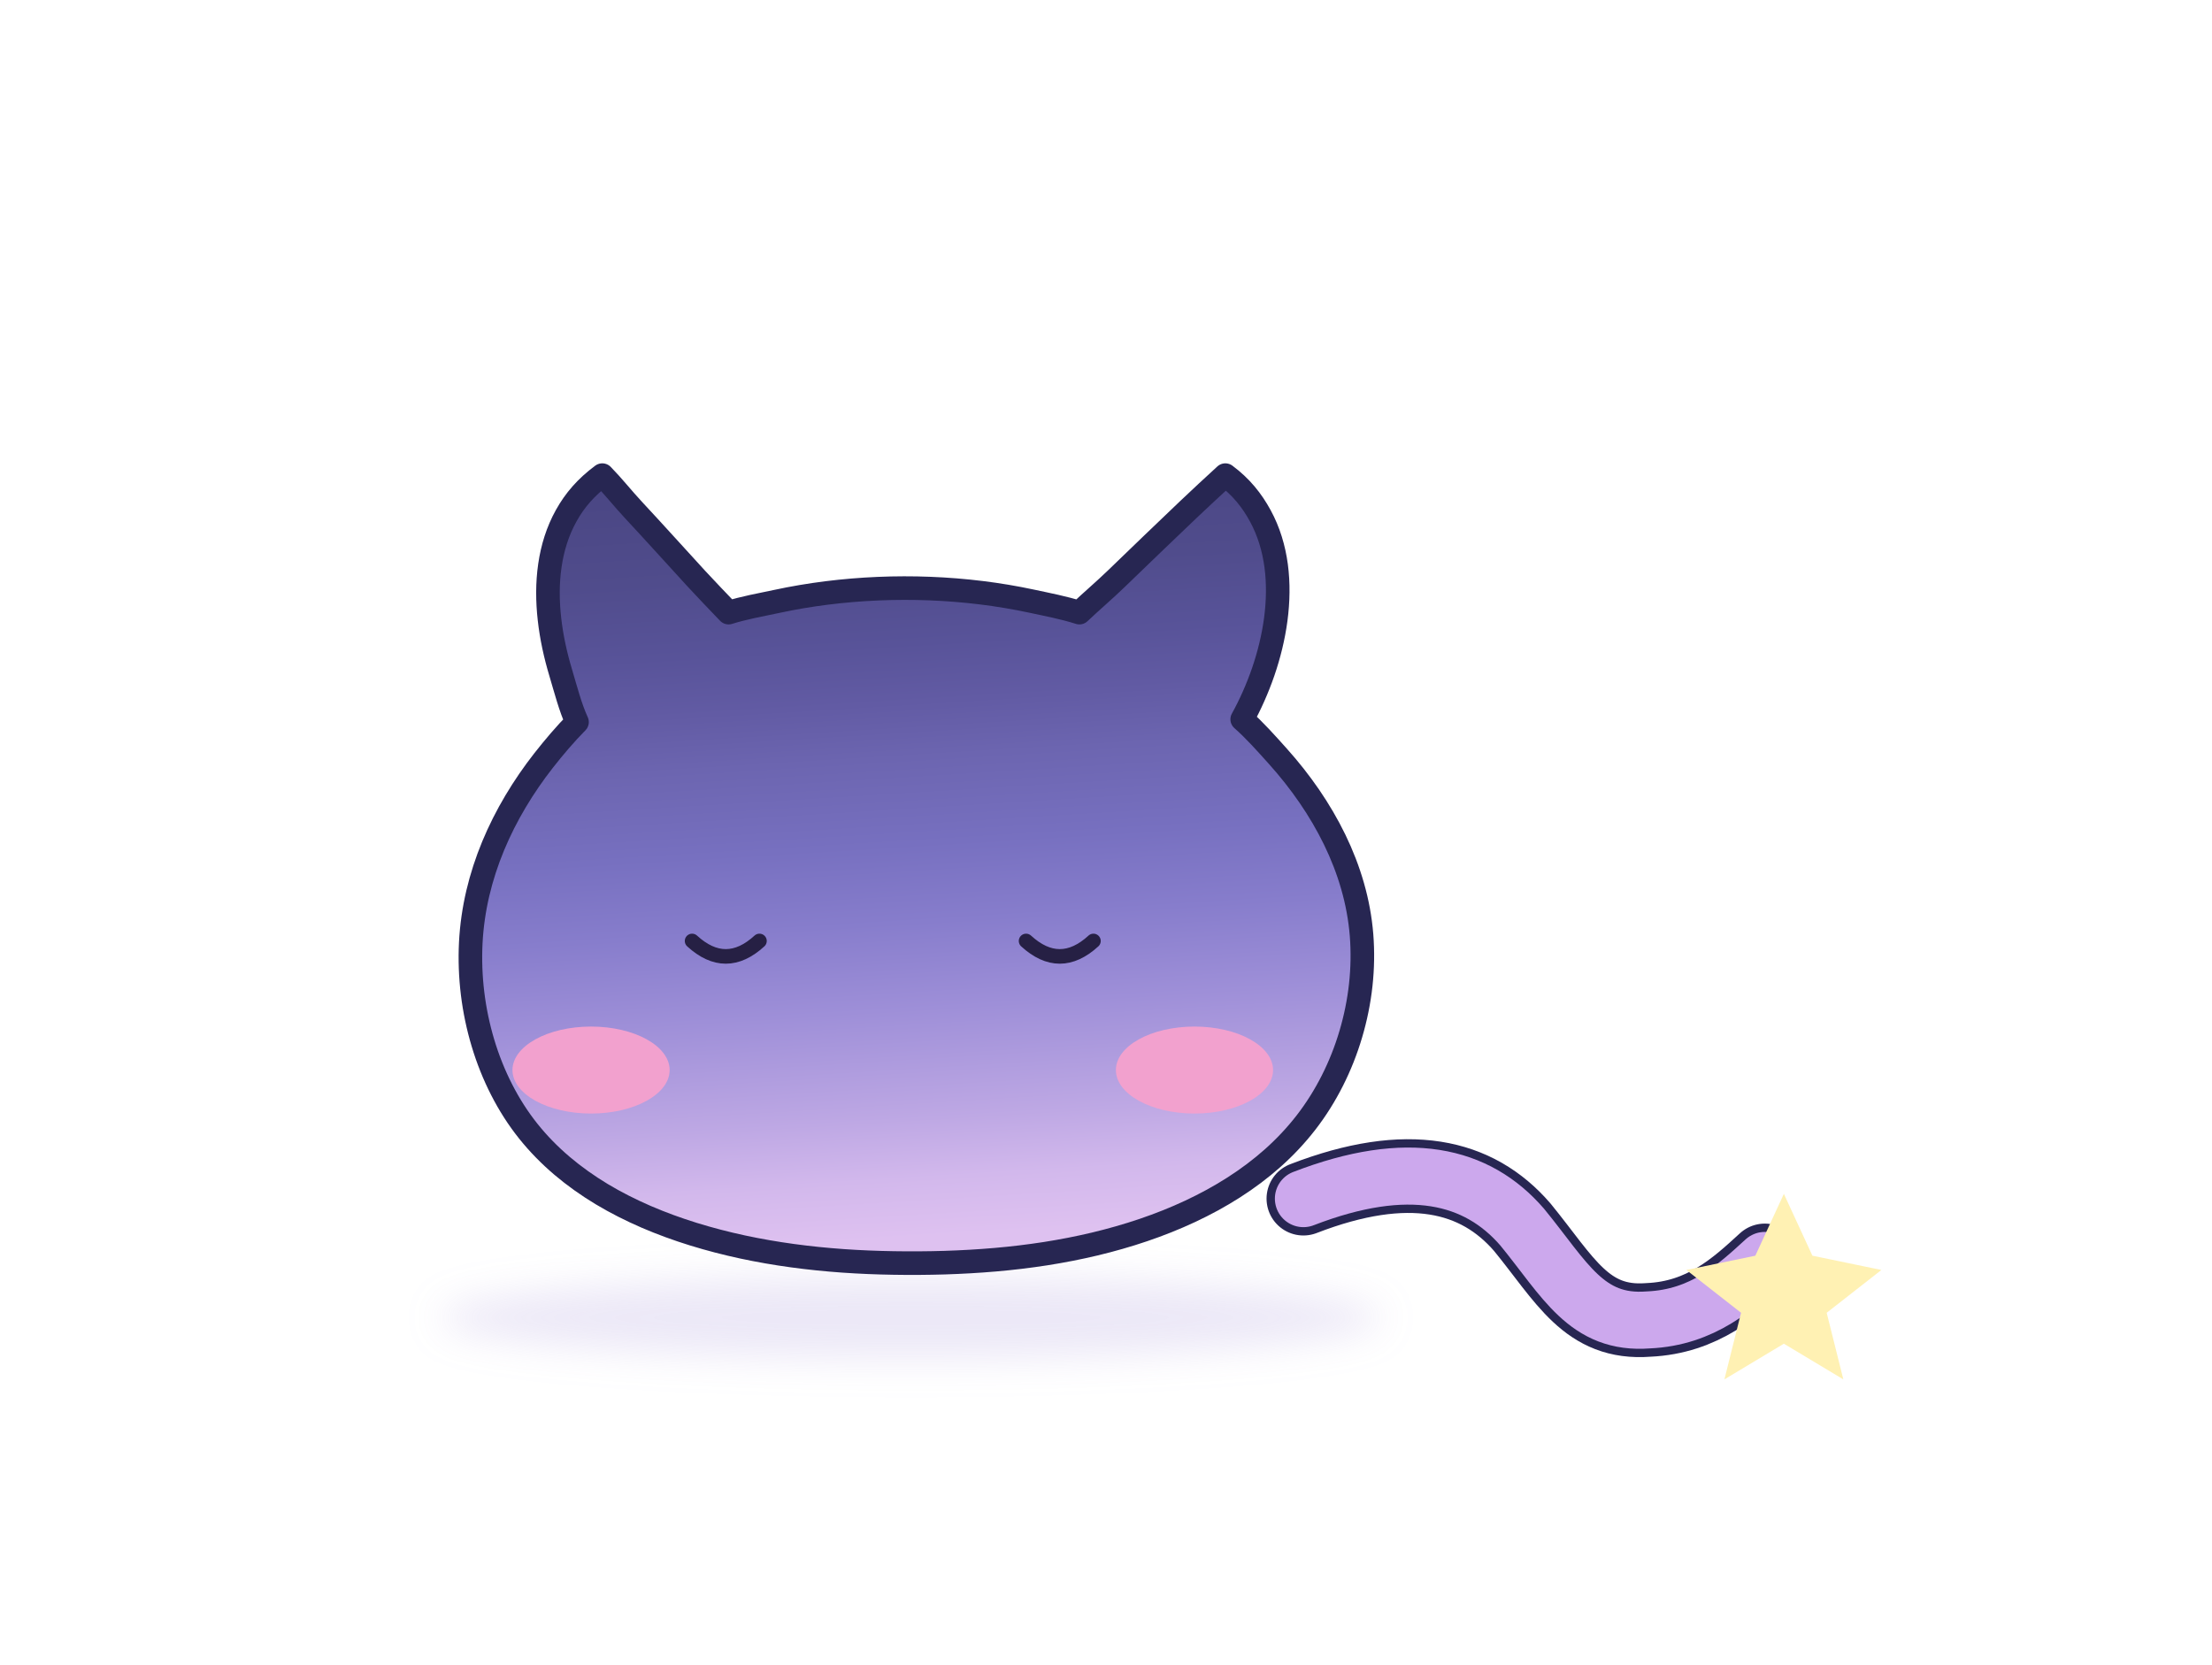
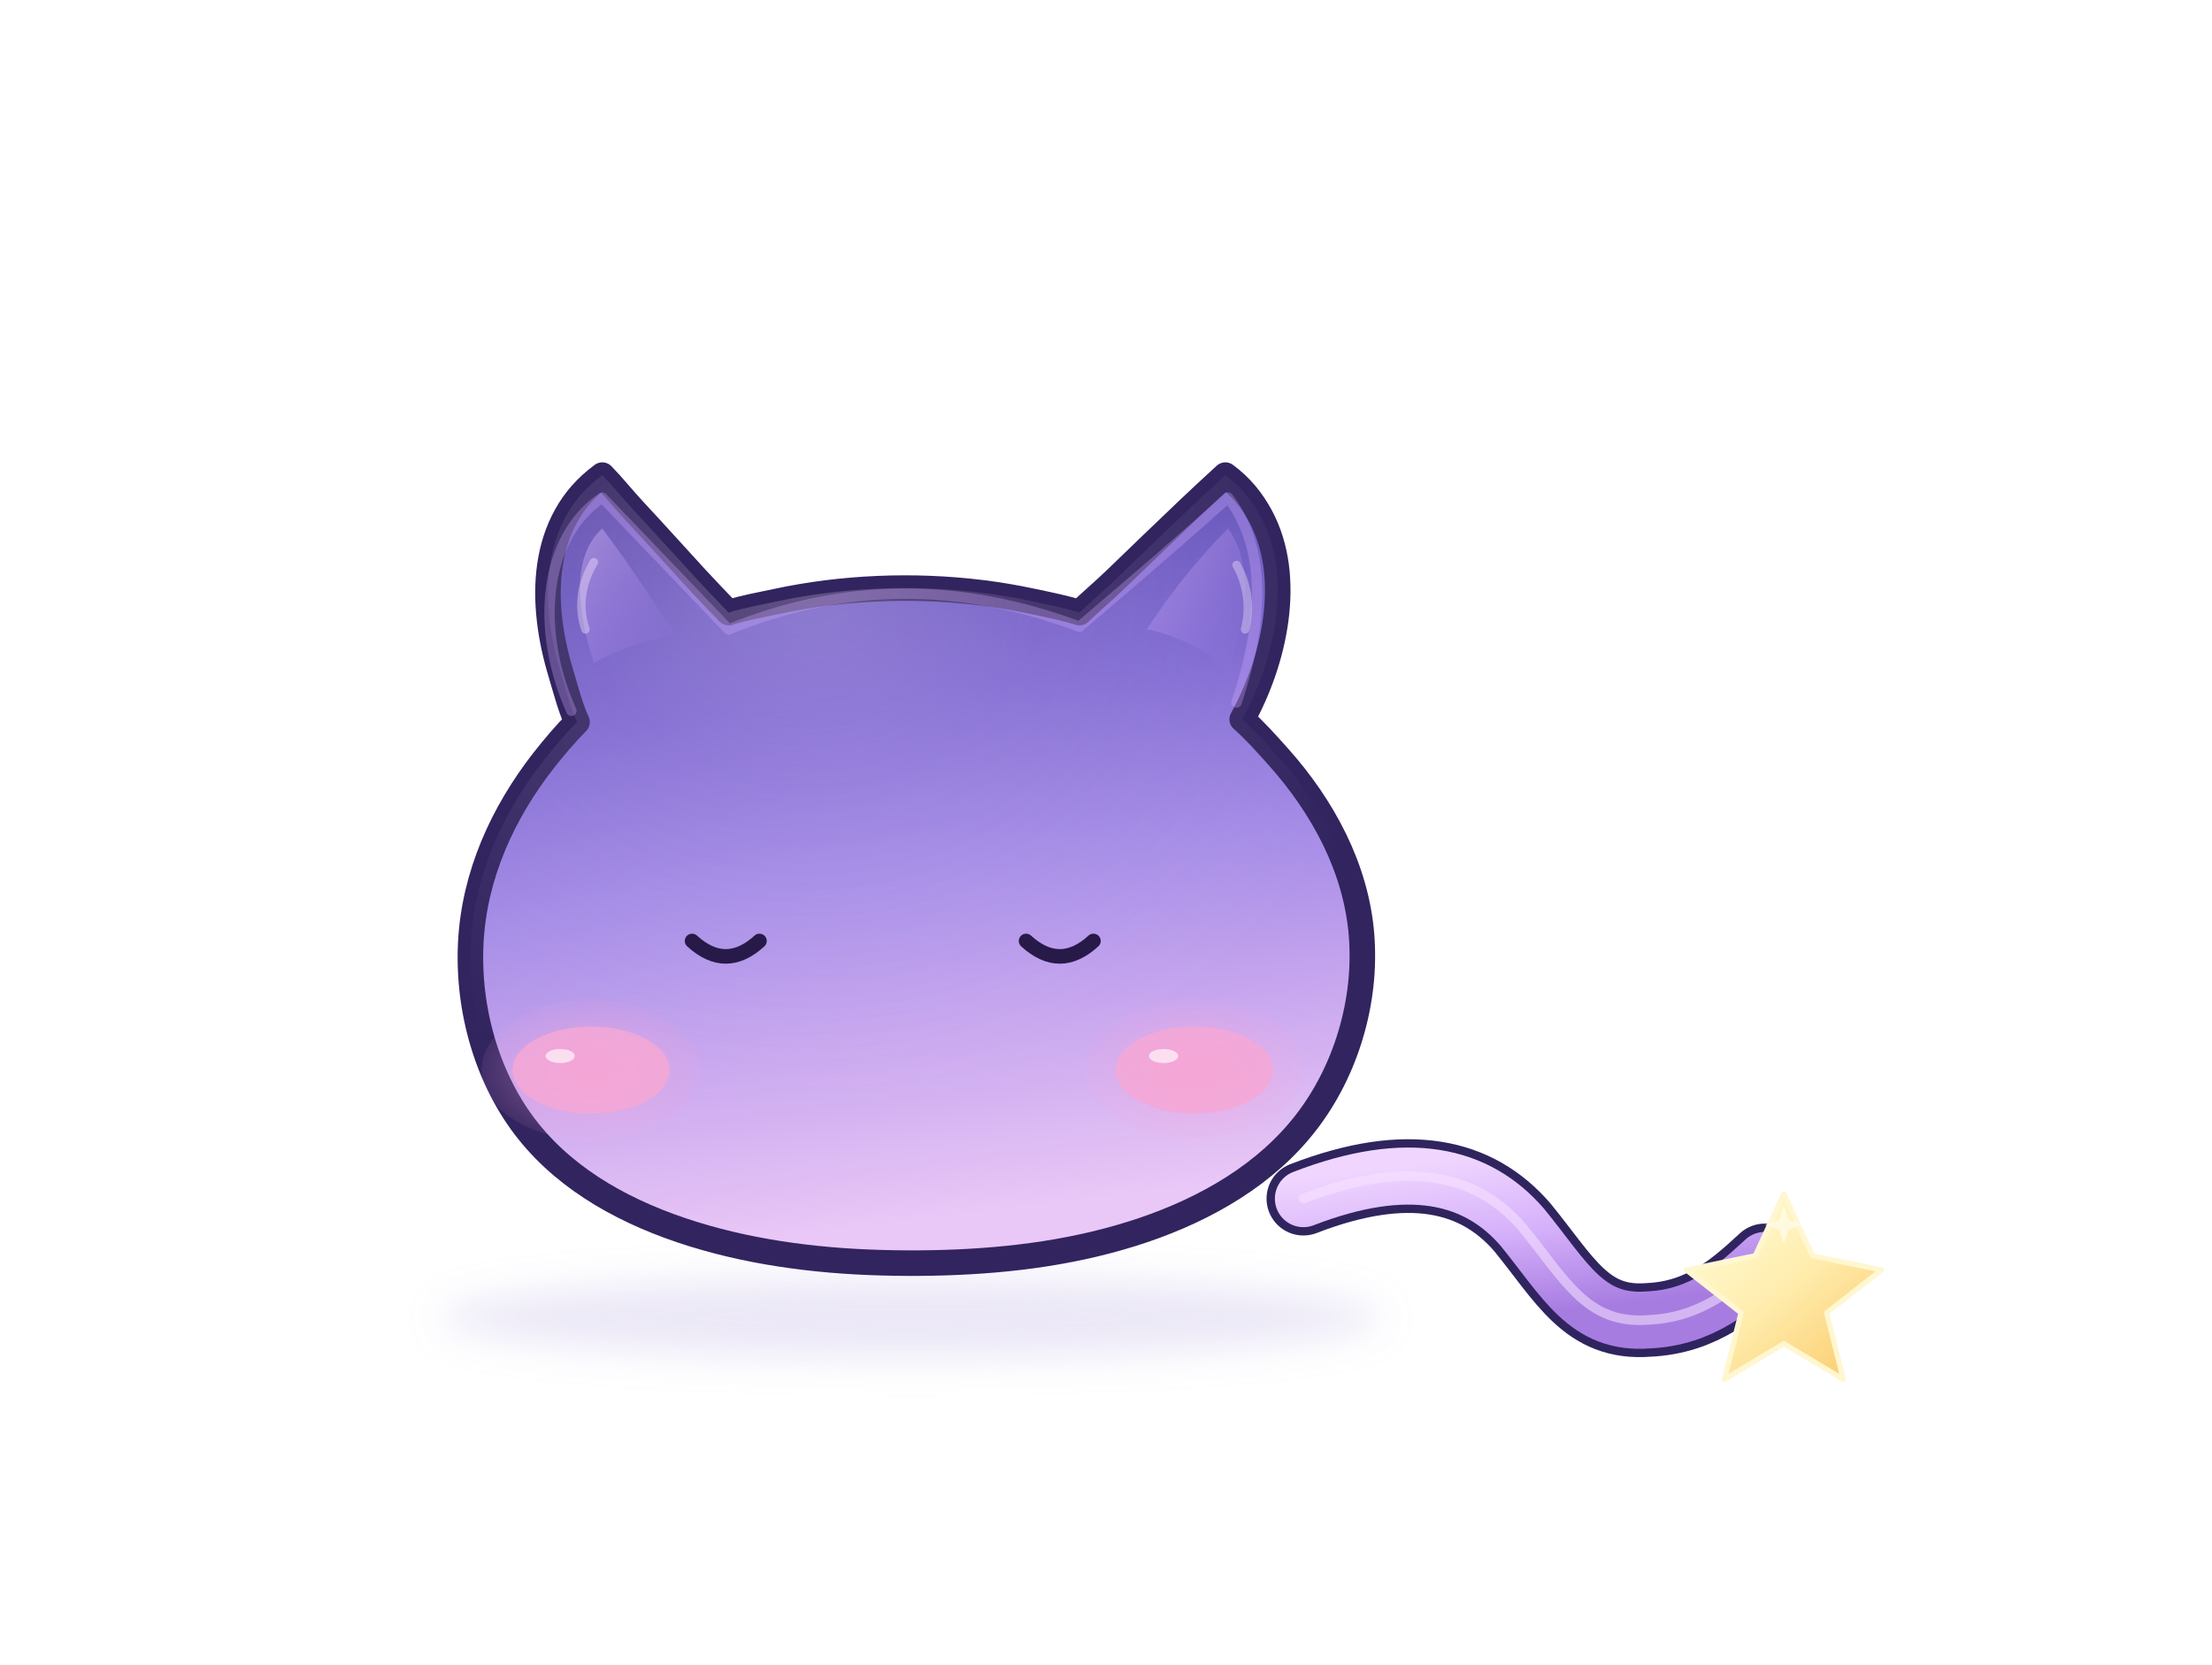
- <svg xmlns="http://www.w3.org/2000/svg" viewBox="0 0 930 700" width="930" height="700" role="img" aria-label="Wobbi 0.3 blink">
+ <svg xmlns="http://www.w3.org/2000/svg" viewBox="0 0 930 700" width="930" height="700" role="img" aria-label="Lavender Wobbi 0.4 – blink">
  <defs>
-     <linearGradient id="body" x1="0" y1="0" x2="0.07" y2="1">
-       <stop offset="0" stop-color="#494582" />
-       <stop offset=".15" stop-color="#504C8C" />
-       <stop offset=".245" stop-color="#585399" />
-       <stop offset=".32" stop-color="#625BA4" />
-       <stop offset=".39" stop-color="#6C65B0" />
-       <stop offset=".50" stop-color="#7770C0" />
-       <stop offset=".60" stop-color="#877DCC" />
-       <stop offset=".71" stop-color="#9E8FD8" />
-       <stop offset=".85" stop-color="#BEA8E4" />
-       <stop offset=".925" stop-color="#D2B8EC" />
-       <stop offset="1" stop-color="#DEC1F0" />
+     <linearGradient id="body" x1="0" y1="0" x2="0.14" y2="1">
+       <stop offset="0" stop-color="#5E4AA7" />
+       <stop offset=".16" stop-color="#6654BB" />
+       <stop offset=".34" stop-color="#7D67D0" />
+       <stop offset=".56" stop-color="#A38AE6" />
+       <stop offset=".77" stop-color="#C9A7EF" />
+       <stop offset="1" stop-color="#E9C7F6" />
    </linearGradient>
-     <linearGradient id="chain" x1="0" y1="0" x2="0.7" y2="1">
-       <stop offset="0" stop-color="#F1D9FF" />
-       <stop offset="0.55" stop-color="#C9A9F4" />
-       <stop offset="1" stop-color="#9E7BD8" />
+     <linearGradient id="chain" x1="0" y1="0" x2=".4" y2="1">
+       <stop offset="0" stop-color="#F0D6FF" />
+       <stop offset=".5" stop-color="#D5B0FA" />
+       <stop offset="1" stop-color="#A77CE1" />
    </linearGradient>
    <radialGradient id="charm" cx="30%" cy="23%" r="85%">
      <stop stop-color="#7774CA" />
      <stop offset="0.55" stop-color="#41458F" />
      <stop offset="1" stop-color="#29295C" />
    </radialGradient>
    <filter id="groundBlur" x="-25%" width="150%" y="-100%" height="300%">
      <feGaussianBlur stdDeviation="8" />
    </filter>
    <g id="ring">
      <path d="M -30 0 A 30 26 0 1 0 30 0 A 30 26 0 1 0 -30 0 Z M -16 0 A 16 12 0 1 1 16 0 A 16 12 0 1 1 -16 0 Z" fill="url(#chain)" fill-rule="evenodd" stroke="#393273" stroke-width="4.2" stroke-linejoin="round" />
      <path d="M -23 -14 Q -10 -25 9 -18" fill="none" stroke="#FAEAFF" stroke-width="4.5" opacity=".9" stroke-linecap="round" />
    </g>
+     <linearGradient id="ear-lilac" x1="0" y1="0" x2="1" y2="1">
+       <stop offset="0" stop-color="#E2C3FF" stop-opacity=".92" />
+       <stop offset=".53" stop-color="#AF8DEF" stop-opacity=".65" />
+       <stop offset="1" stop-color="#8D6CDA" stop-opacity=".12" />
+     </linearGradient>
+     <radialGradient id="body-sheen" cx="38%" cy="13%" r="69%">
+       <stop offset="0" stop-color="#FBEEFF" stop-opacity=".23" />
+       <stop offset=".38" stop-color="#F4E0FF" stop-opacity=".10" />
+       <stop offset="1" stop-color="#FFFFFF" stop-opacity="0" />
+     </radialGradient>
+     <radialGradient id="cheek-glow" cx="50%" cy="50%" r="60%">
+       <stop offset="0" stop-color="#FF9CCF" stop-opacity=".95" />
+       <stop offset=".45" stop-color="#F6A5D9" stop-opacity=".80" />
+       <stop offset="1" stop-color="#F6A5D9" stop-opacity="0" />
+     </radialGradient>
+     <linearGradient id="star-warm" x1="0" y1="0" x2=".9" y2="1">
+       <stop offset="0" stop-color="#FFFFDD" />
+       <stop offset=".52" stop-color="#FFEDAE" />
+       <stop offset="1" stop-color="#FBCB6D" />
+     </linearGradient>
  </defs>
  <ellipse id="ground-shadow" cx="383" cy="554" rx="198" ry="17" fill="#8B74CE" opacity=".17" filter="url(#groundBlur)" />
  <g id="tail" aria-label="Lavender Wobbi's soft lilac tail and golden star">
-     <path id="lavender-tail-outline" d="M 548 504 C 592 487 621 494 640 516 C 658 538 667 557 693 555 C 716 554 730 541 742 530" fill="none" stroke="#272652" stroke-width="31" stroke-linecap="round" stroke-linejoin="round" />
-     <path id="lavender-tail" d="M 548 504 C 592 487 621 494 640 516 C 658 538 667 557 693 555 C 716 554 730 541 742 530" fill="none" stroke="#CCA8ED" stroke-width="24" stroke-linecap="round" stroke-linejoin="round" />
-     <path id="star-charm" transform="translate(750 541)" d="M 0 -39 L 12 -13 L 41 -7 L 18 11 L 25 39 L 0 24 L -25 39 L -18 11 L -41 -7 L -12 -13 Z" fill="#FFF1B3" />
+     <path id="lavender-tail-outline" d="M 548 504 C 592 487 621 494 640 516 C 658 538 667 557 693 555 C 716 554 730 541 742 530" fill="none" stroke="#30245F" stroke-width="31" stroke-linecap="round" stroke-linejoin="round" />
+     <path id="lavender-tail" d="M 548 504 C 592 487 621 494 640 516 C 658 538 667 557 693 555 C 716 554 730 541 742 530" fill="none" stroke="url(#chain)" stroke-width="24" stroke-linecap="round" stroke-linejoin="round" />
+     <path id="tail-sheen" d="M 548 504 C 592 487 621 494 640 516 C 658 538 667 557 693 555 C 716 554 730 541 742 530" fill="none" stroke="#F8E4FF" stroke-width="4" stroke-linecap="round" opacity=".55" />
+     <path id="star-charm" transform="translate(750 541)" d="M 0 -39 L 12 -13 L 41 -7 L 18 11 L 25 39 L 0 24 L -25 39 L -18 11 L -41 -7 L -12 -13 Z" fill="url(#star-warm)" stroke="#FFF7D1" stroke-width="2.2" stroke-linejoin="round" />
+     <path d="M 748 513 l 2 -6 l 2 6 l 6 2 l -6 2 l -2 6 l -2 -6 l -6 -2 Z" fill="#FFFDF3" opacity=".62" />
  </g>
  <g id="blob" transform="translate(160 175) scale(1.18)">
-     <path id="round-body" d="M 79 21  C 73.25 25.26 69.21 29.94 66.15 35.45  C 63.08 40.97 61.23 46.98 60.33 53.21  C 59.42 59.45 59.46 65.92 60.19 72.35  C 60.91 78.79 62.32 85.19 64.15 91.28  C 65.97 97.38 67.60 103.77 70.00 109.00  C 65.91 113.12 61.73 118.05 58.10 122.68  C 54.47 127.32 51.11 132.20 48.09 137.28  C 45.06 142.36 42.39 147.65 40.12 153.11  C 37.86 158.57 36.02 164.20 34.66 169.97  C 33.31 175.73 32.45 181.64 32.14 187.64  C 31.84 193.63 32.06 199.69 32.79 205.70  C 33.52 211.70 34.77 217.65 36.50 223.41  C 38.23 229.17 40.46 234.75 43.15 240.01  C 45.84 245.28 49.00 250.23 52.61 254.75  C 56.22 259.27 60.26 263.38 64.66 267.12  C 69.06 270.85 73.81 274.21 78.82 277.23  C 83.84 280.24 89.13 282.91 94.60 285.28  C 100.07 287.64 105.72 289.70 111.47 291.48  C 117.23 293.26 123.07 294.77 128.96 296.04  C 134.84 297.30 140.78 298.33 146.75 299.14  C 152.72 299.96 158.73 300.56 164.76 300.99  C 170.78 301.41 176.82 301.66 182.87 301.75  C 188.91 301.85 194.96 301.81 200.99 301.63  C 207.02 301.44 213.04 301.10 219.04 300.58  C 225.03 300.06 230.99 299.35 236.92 298.43  C 242.84 297.50 248.72 296.36 254.55 294.97  C 260.37 293.57 266.15 291.93 271.83 290.00  C 277.51 288.07 283.08 285.86 288.46 283.34  C 293.84 280.82 299.04 278.00 303.97 274.84  C 308.91 271.68 313.57 268.19 317.90 264.34  C 322.22 260.49 326.20 256.27 329.76 251.67  C 333.32 247.07 336.45 242.08 339.12 236.79  C 341.79 231.51 344.00 225.95 345.69 220.22  C 347.39 214.50 348.59 208.61 349.24 202.67  C 349.89 196.74 349.99 190.76 349.52 184.85  C 349.04 178.94 347.96 173.12 346.33 167.45  C 344.71 161.77 342.55 156.23 339.95 150.88  C 337.35 145.53 334.30 140.35 330.91 135.40  C 327.51 130.45 323.77 125.72 319.77 121.26  C 315.76 116.79 311.43 111.90 307.00 108.00  C 309.77 103.03 312.44 97.07 314.49 91.10  C 316.54 85.13 318.11 78.80 318.96 72.40  C 319.81 66.00 319.93 59.54 319.10 53.29  C 318.26 47.05 316.46 41.03 313.46 35.52  C 310.46 30.00 306.65 25.20 301.00 21.00  C 296.63 24.99 292.28 29.04 287.95 33.14  C 283.63 37.24 279.31 41.37 275.01 45.52  C 270.70 49.67 266.40 53.83 262.09 57.98  C 257.79 62.13 253.33 65.90 249.00 70.00  C 243.51 68.24 237.63 67.13 231.82 65.88  C 226.00 64.64 220.05 63.64 214.02 62.90  C 207.99 62.16 201.88 61.67 195.74 61.43  C 189.60 61.19 183.43 61.20 177.29 61.46  C 171.15 61.72 165.04 62.23 159.01 62.98  C 152.98 63.74 147.03 64.74 141.22 65.99  C 135.40 67.23 129.48 68.27 124.00 70.00  C 120.15 65.96 116.24 61.94 112.49 57.86  C 108.74 53.77 105.02 49.68 101.29 45.58  C 97.57 41.49 93.83 37.41 90.04 33.34  C 86.25 29.27 82.92 25.01 79.00 21.00 Z" fill="url(#body)" stroke="#272652" stroke-width="8.4" stroke-linejoin="round" stroke-linecap="round" />
+     <path id="round-body" d="M 79 21  C 73.25 25.26 69.21 29.94 66.15 35.45  C 63.08 40.97 61.23 46.98 60.33 53.21  C 59.42 59.45 59.46 65.92 60.19 72.35  C 60.91 78.79 62.32 85.19 64.15 91.28  C 65.97 97.38 67.60 103.77 70.00 109.00  C 65.91 113.12 61.73 118.05 58.10 122.68  C 54.47 127.32 51.11 132.20 48.09 137.28  C 45.06 142.36 42.39 147.65 40.12 153.11  C 37.86 158.57 36.02 164.20 34.66 169.97  C 33.31 175.73 32.45 181.64 32.14 187.64  C 31.84 193.63 32.06 199.69 32.79 205.70  C 33.52 211.70 34.77 217.65 36.50 223.41  C 38.23 229.17 40.46 234.75 43.15 240.01  C 45.84 245.28 49.00 250.23 52.61 254.75  C 56.22 259.27 60.26 263.38 64.66 267.12  C 69.06 270.85 73.81 274.21 78.82 277.23  C 83.84 280.24 89.13 282.91 94.60 285.28  C 100.07 287.64 105.72 289.70 111.47 291.48  C 117.23 293.26 123.07 294.77 128.96 296.04  C 134.84 297.30 140.78 298.33 146.75 299.14  C 152.72 299.96 158.73 300.56 164.76 300.99  C 170.78 301.41 176.82 301.66 182.87 301.75  C 188.91 301.85 194.96 301.81 200.99 301.63  C 207.02 301.44 213.04 301.10 219.04 300.58  C 225.03 300.06 230.99 299.35 236.92 298.43  C 242.84 297.50 248.72 296.36 254.55 294.97  C 260.37 293.57 266.15 291.93 271.83 290.00  C 277.51 288.07 283.08 285.86 288.46 283.34  C 293.84 280.82 299.04 278.00 303.97 274.84  C 308.91 271.68 313.57 268.19 317.90 264.34  C 322.22 260.49 326.20 256.27 329.76 251.67  C 333.32 247.07 336.45 242.08 339.12 236.79  C 341.79 231.51 344.00 225.95 345.69 220.22  C 347.39 214.50 348.59 208.61 349.24 202.67  C 349.89 196.74 349.99 190.76 349.52 184.85  C 349.04 178.94 347.96 173.12 346.33 167.45  C 344.71 161.77 342.55 156.23 339.95 150.88  C 337.35 145.53 334.30 140.35 330.91 135.40  C 327.51 130.45 323.77 125.72 319.77 121.26  C 315.76 116.79 311.43 111.90 307.00 108.00  C 309.77 103.03 312.44 97.07 314.49 91.10  C 316.54 85.13 318.11 78.80 318.96 72.40  C 319.81 66.00 319.93 59.54 319.10 53.29  C 318.26 47.05 316.46 41.03 313.46 35.52  C 310.46 30.00 306.65 25.20 301.00 21.00  C 296.63 24.99 292.28 29.04 287.95 33.14  C 283.63 37.24 279.31 41.37 275.01 45.52  C 270.70 49.67 266.40 53.83 262.09 57.98  C 257.79 62.13 253.33 65.90 249.00 70.00  C 243.51 68.24 237.63 67.13 231.82 65.88  C 226.00 64.64 220.05 63.64 214.02 62.90  C 207.99 62.16 201.88 61.67 195.74 61.43  C 189.60 61.19 183.43 61.20 177.29 61.46  C 171.15 61.72 165.04 62.23 159.01 62.98  C 152.98 63.74 147.03 64.74 141.22 65.99  C 135.40 67.23 129.48 68.27 124.00 70.00  C 120.15 65.96 116.24 61.94 112.49 57.86  C 108.74 53.77 105.02 49.68 101.29 45.58  C 97.57 41.49 93.83 37.41 90.04 33.34  C 86.25 29.27 82.92 25.01 79.00 21.00 Z" fill="url(#body)" stroke="#32245F" stroke-width="9.1" stroke-linejoin="round" stroke-linecap="round" />
+     <path id="soft-forehead-sheen" d="M 79 21  C 73.25 25.26 69.21 29.94 66.15 35.45  C 63.08 40.97 61.23 46.98 60.33 53.21  C 59.42 59.45 59.46 65.92 60.19 72.35  C 60.91 78.79 62.32 85.19 64.15 91.28  C 65.97 97.38 67.60 103.77 70.00 109.00  C 65.91 113.12 61.73 118.05 58.10 122.68  C 54.47 127.32 51.11 132.20 48.09 137.28  C 45.06 142.36 42.39 147.65 40.12 153.11  C 37.86 158.57 36.02 164.20 34.66 169.97  C 33.31 175.73 32.45 181.64 32.14 187.64  C 31.84 193.63 32.06 199.69 32.79 205.70  C 33.52 211.70 34.77 217.65 36.50 223.41  C 38.23 229.17 40.46 234.75 43.15 240.01  C 45.84 245.28 49.00 250.23 52.61 254.75  C 56.22 259.27 60.26 263.38 64.66 267.12  C 69.06 270.85 73.81 274.21 78.82 277.23  C 83.84 280.24 89.13 282.91 94.60 285.28  C 100.07 287.64 105.72 289.70 111.47 291.48  C 117.23 293.26 123.07 294.77 128.96 296.04  C 134.84 297.30 140.78 298.33 146.75 299.14  C 152.72 299.96 158.73 300.56 164.76 300.99  C 170.78 301.41 176.82 301.66 182.87 301.75  C 188.91 301.85 194.96 301.81 200.99 301.63  C 207.02 301.44 213.04 301.10 219.04 300.58  C 225.03 300.06 230.99 299.35 236.92 298.43  C 242.84 297.50 248.72 296.36 254.55 294.97  C 260.37 293.57 266.15 291.93 271.83 290.00  C 277.51 288.07 283.08 285.86 288.46 283.34  C 293.84 280.82 299.04 278.00 303.97 274.84  C 308.91 271.68 313.57 268.19 317.90 264.34  C 322.22 260.49 326.20 256.27 329.76 251.67  C 333.32 247.07 336.45 242.08 339.12 236.79  C 341.79 231.51 344.00 225.95 345.69 220.22  C 347.39 214.50 348.59 208.61 349.24 202.67  C 349.89 196.74 349.99 190.76 349.52 184.85  C 349.04 178.94 347.96 173.12 346.33 167.45  C 344.71 161.77 342.55 156.23 339.95 150.88  C 337.35 145.53 334.30 140.35 330.91 135.40  C 327.51 130.45 323.77 125.72 319.77 121.26  C 315.76 116.79 311.43 111.90 307.00 108.00  C 309.77 103.03 312.44 97.07 314.49 91.10  C 316.54 85.13 318.11 78.80 318.96 72.40  C 319.81 66.00 319.93 59.54 319.10 53.29  C 318.26 47.05 316.46 41.03 313.46 35.52  C 310.46 30.00 306.65 25.20 301.00 21.00  C 296.63 24.99 292.28 29.04 287.95 33.14  C 283.63 37.24 279.31 41.37 275.01 45.52  C 270.70 49.67 266.40 53.83 262.09 57.98  C 257.79 62.13 253.33 65.90 249.00 70.00  C 243.51 68.24 237.63 67.13 231.82 65.88  C 226.00 64.64 220.05 63.64 214.02 62.90  C 207.99 62.16 201.88 61.67 195.74 61.43  C 189.60 61.19 183.43 61.20 177.29 61.46  C 171.15 61.72 165.04 62.23 159.01 62.98  C 152.98 63.74 147.03 64.74 141.22 65.99  C 135.40 67.23 129.48 68.27 124.00 70.00  C 120.15 65.96 116.24 61.94 112.49 57.86  C 108.74 53.77 105.02 49.68 101.29 45.58  C 97.57 41.49 93.83 37.41 90.04 33.34  C 86.25 29.27 82.92 25.01 79.00 21.00 Z" fill="url(#body-sheen)" stroke="none" pointer-events="none" />
+     <path id="left-ear-glow" d="M 79 40 C 69 49 69 66 76 88 Q 88 81 105 78 Q 91 56 79 40 Z" fill="url(#ear-lilac)" opacity=".47" />
+     <path id="right-ear-glow" d="M 302 40 C 311 53 309 71 302 89 Q 285 78 273 76 Q 286 56 302 40 Z" fill="url(#ear-lilac)" opacity=".47" />
+     <path id="upper-rim" d="M 68 105 C 55 76 58 43 79 29 Q 101 52 124 76 Q 185 51 249 75 Q 282 47 302 29 Q 321 54 305 102" fill="none" stroke="#D1A9FF" stroke-width="3.7" stroke-linecap="round" stroke-linejoin="round" opacity=".32" />
+     <path d="M 76 52 Q 69 64 73 76" fill="none" stroke="#FFF1FF" stroke-width="3" stroke-linecap="round" opacity=".36" />
+     <path d="M 305 53 Q 311 64 308 76" fill="none" stroke="#FFF1FF" stroke-width="3" stroke-linecap="round" opacity=".35" />
    <g id="face">
-       <path d="M 111 187 Q 123 198 135 187 M 230 187 Q 242 198 254 187" fill="none" stroke="#262044" stroke-width="5.2" stroke-linecap="round" />
-       <ellipse id="blush-left" cx="75" cy="233" rx="28" ry="15.5" fill="#F2A1CE" />
-       <ellipse id="blush-right" cx="290" cy="233" rx="28" ry="15.5" fill="#F2A1CE" />
+       <path d="M 111 187 Q 123 198 135 187 M 230 187 Q 242 198 254 187" fill="none" stroke="#271A49" stroke-width="5.2" stroke-linecap="round" />
+       <ellipse id="blush-left" cx="75" cy="233" rx="28" ry="15.5" fill="#F5A8D4" opacity=".84" />
+       <ellipse id="cheek-softlight-left" cx="75.0" cy="233.0" rx="39" ry="25" fill="url(#cheek-glow)" opacity=".35" />
+       <ellipse cx="64.0" cy="228.0" rx="5.2" ry="2.5" fill="#FFF5FA" opacity=".72" />
+       <ellipse id="blush-right" cx="290" cy="233" rx="28" ry="15.5" fill="#F5A8D4" opacity=".84" />
+       <ellipse id="cheek-softlight-right" cx="290.0" cy="233.0" rx="39" ry="25" fill="url(#cheek-glow)" opacity=".35" />
+       <ellipse cx="279.0" cy="228.0" rx="5.2" ry="2.5" fill="#FFF5FA" opacity=".72" />
    </g>
  </g>
  <g id="sleep-zzz" visibility="hidden" fill="#8271D1" font-family="system-ui, sans-serif" font-weight="700">
    <text x="558" y="242" font-size="21">z</text>
    <text x="579" y="217" font-size="27">z</text>
    <text x="604" y="185" font-size="34">Z</text>
  </g>
</svg>
